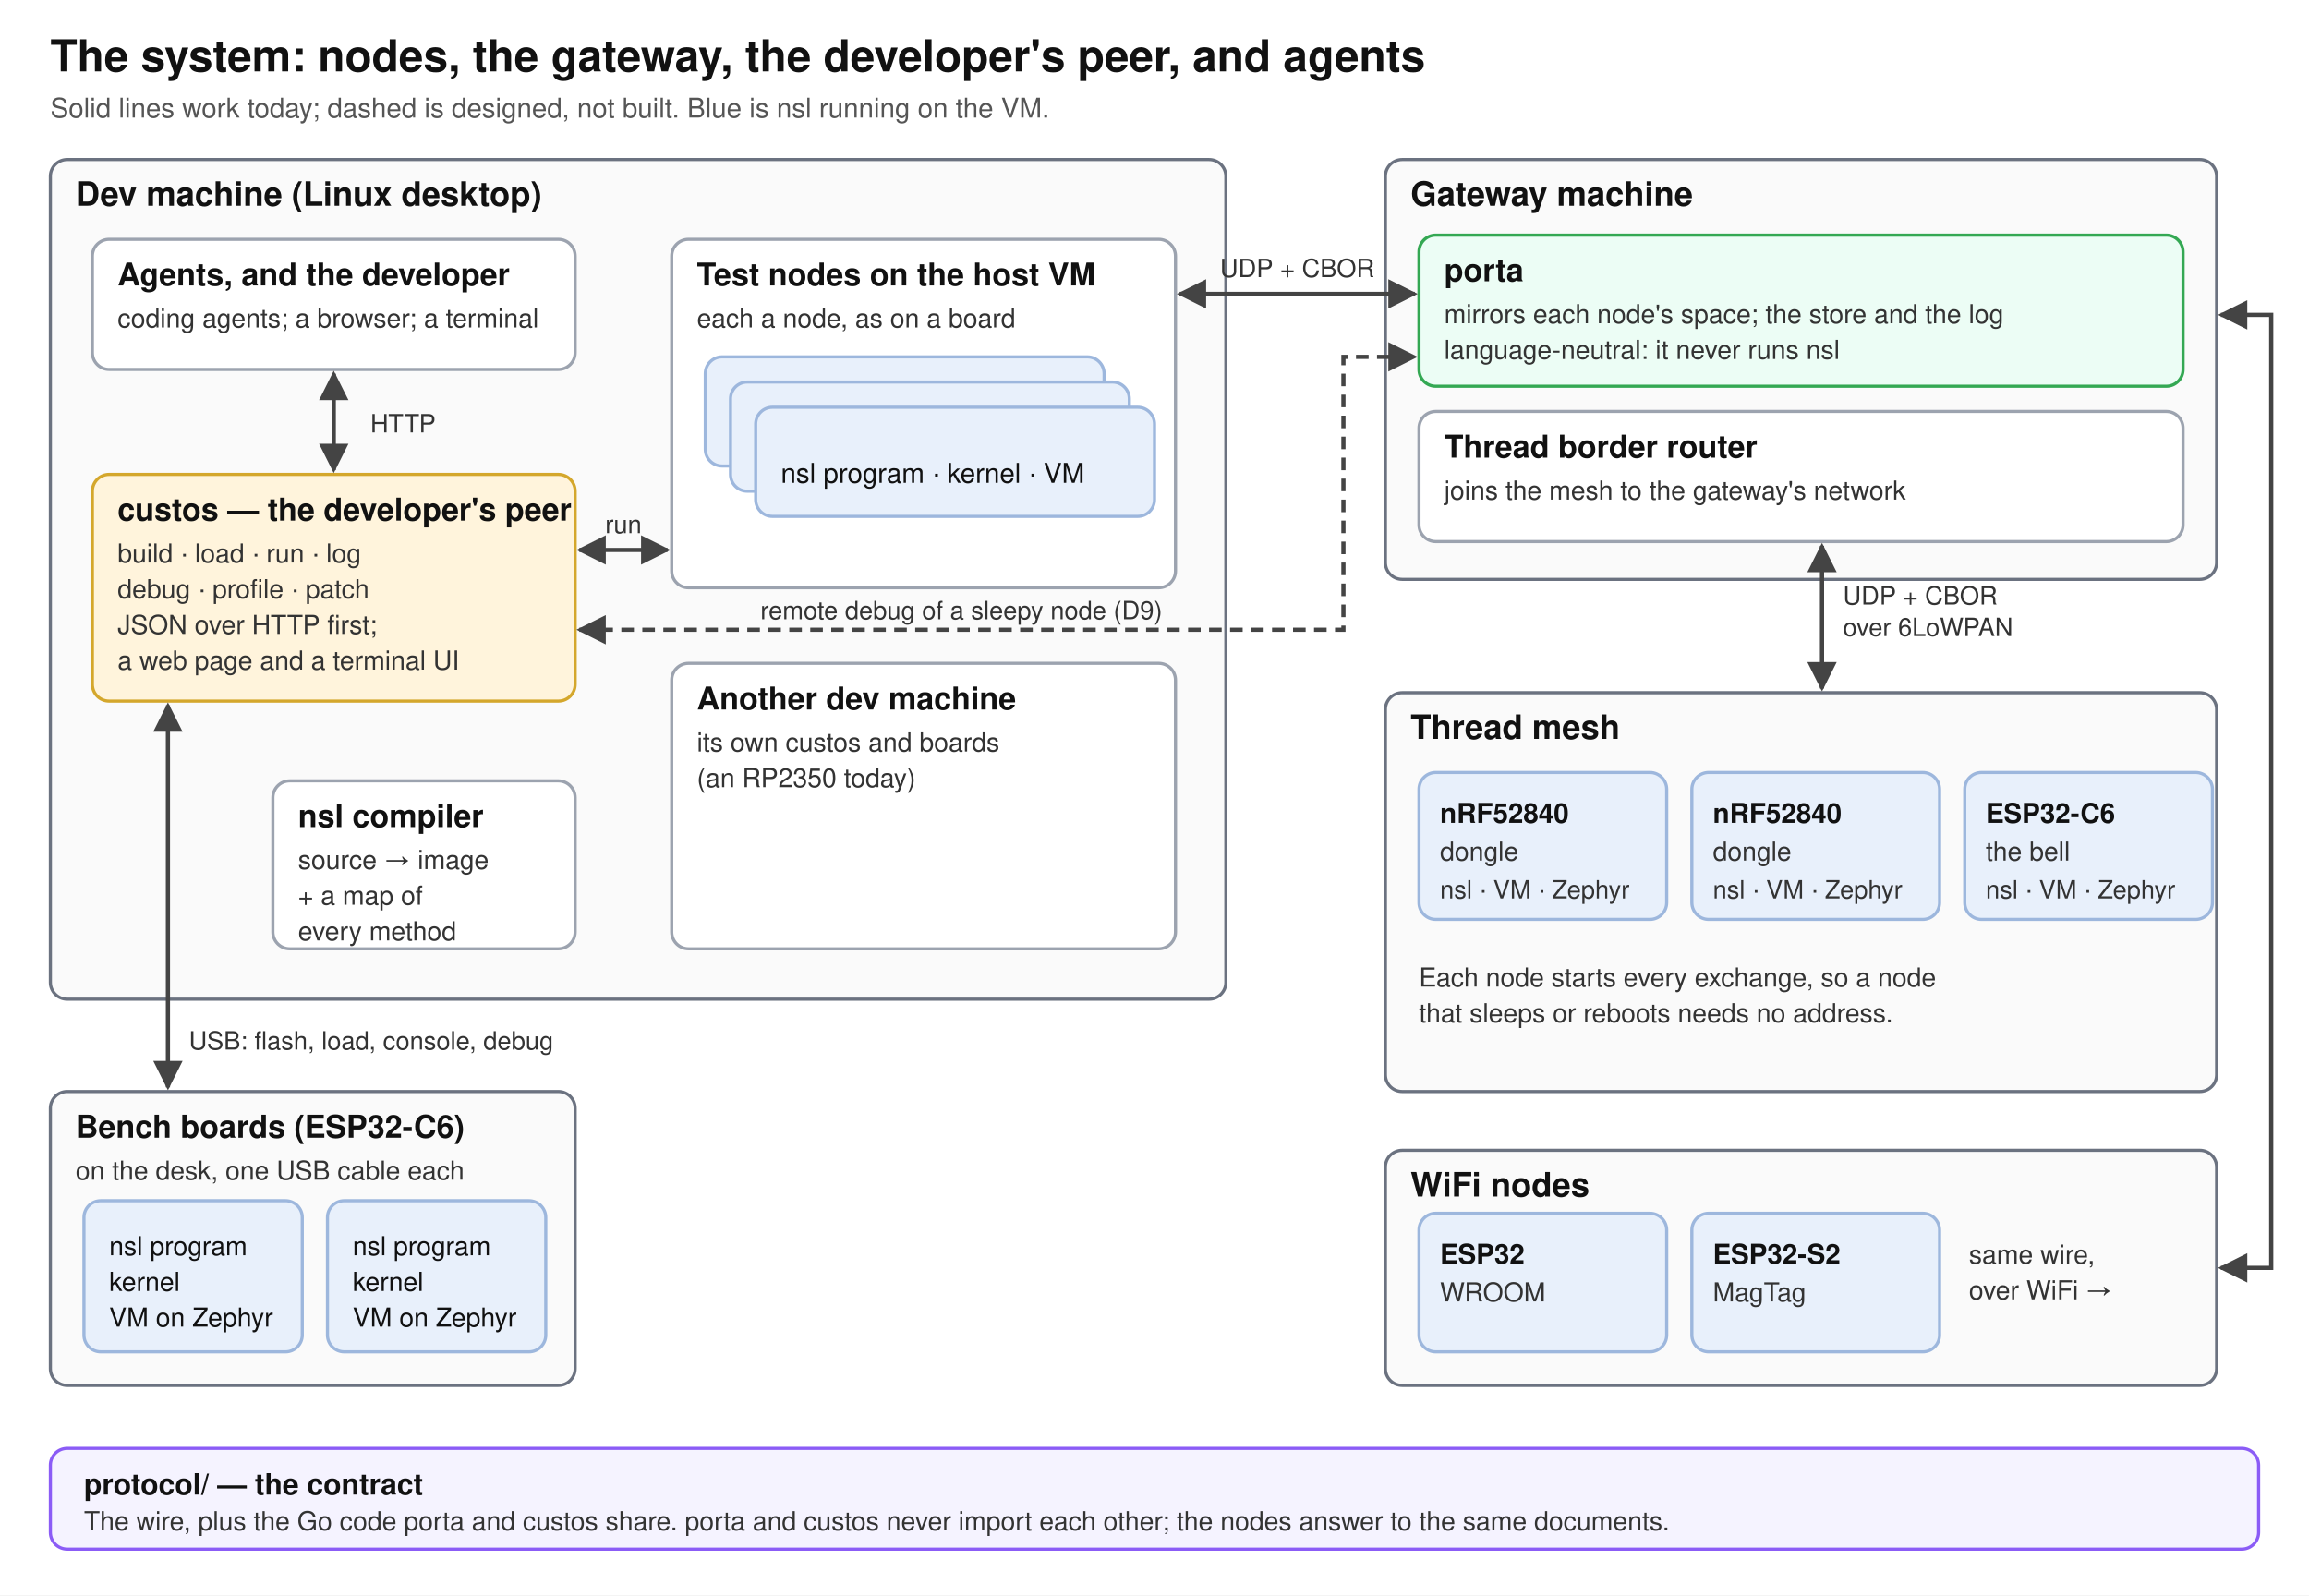
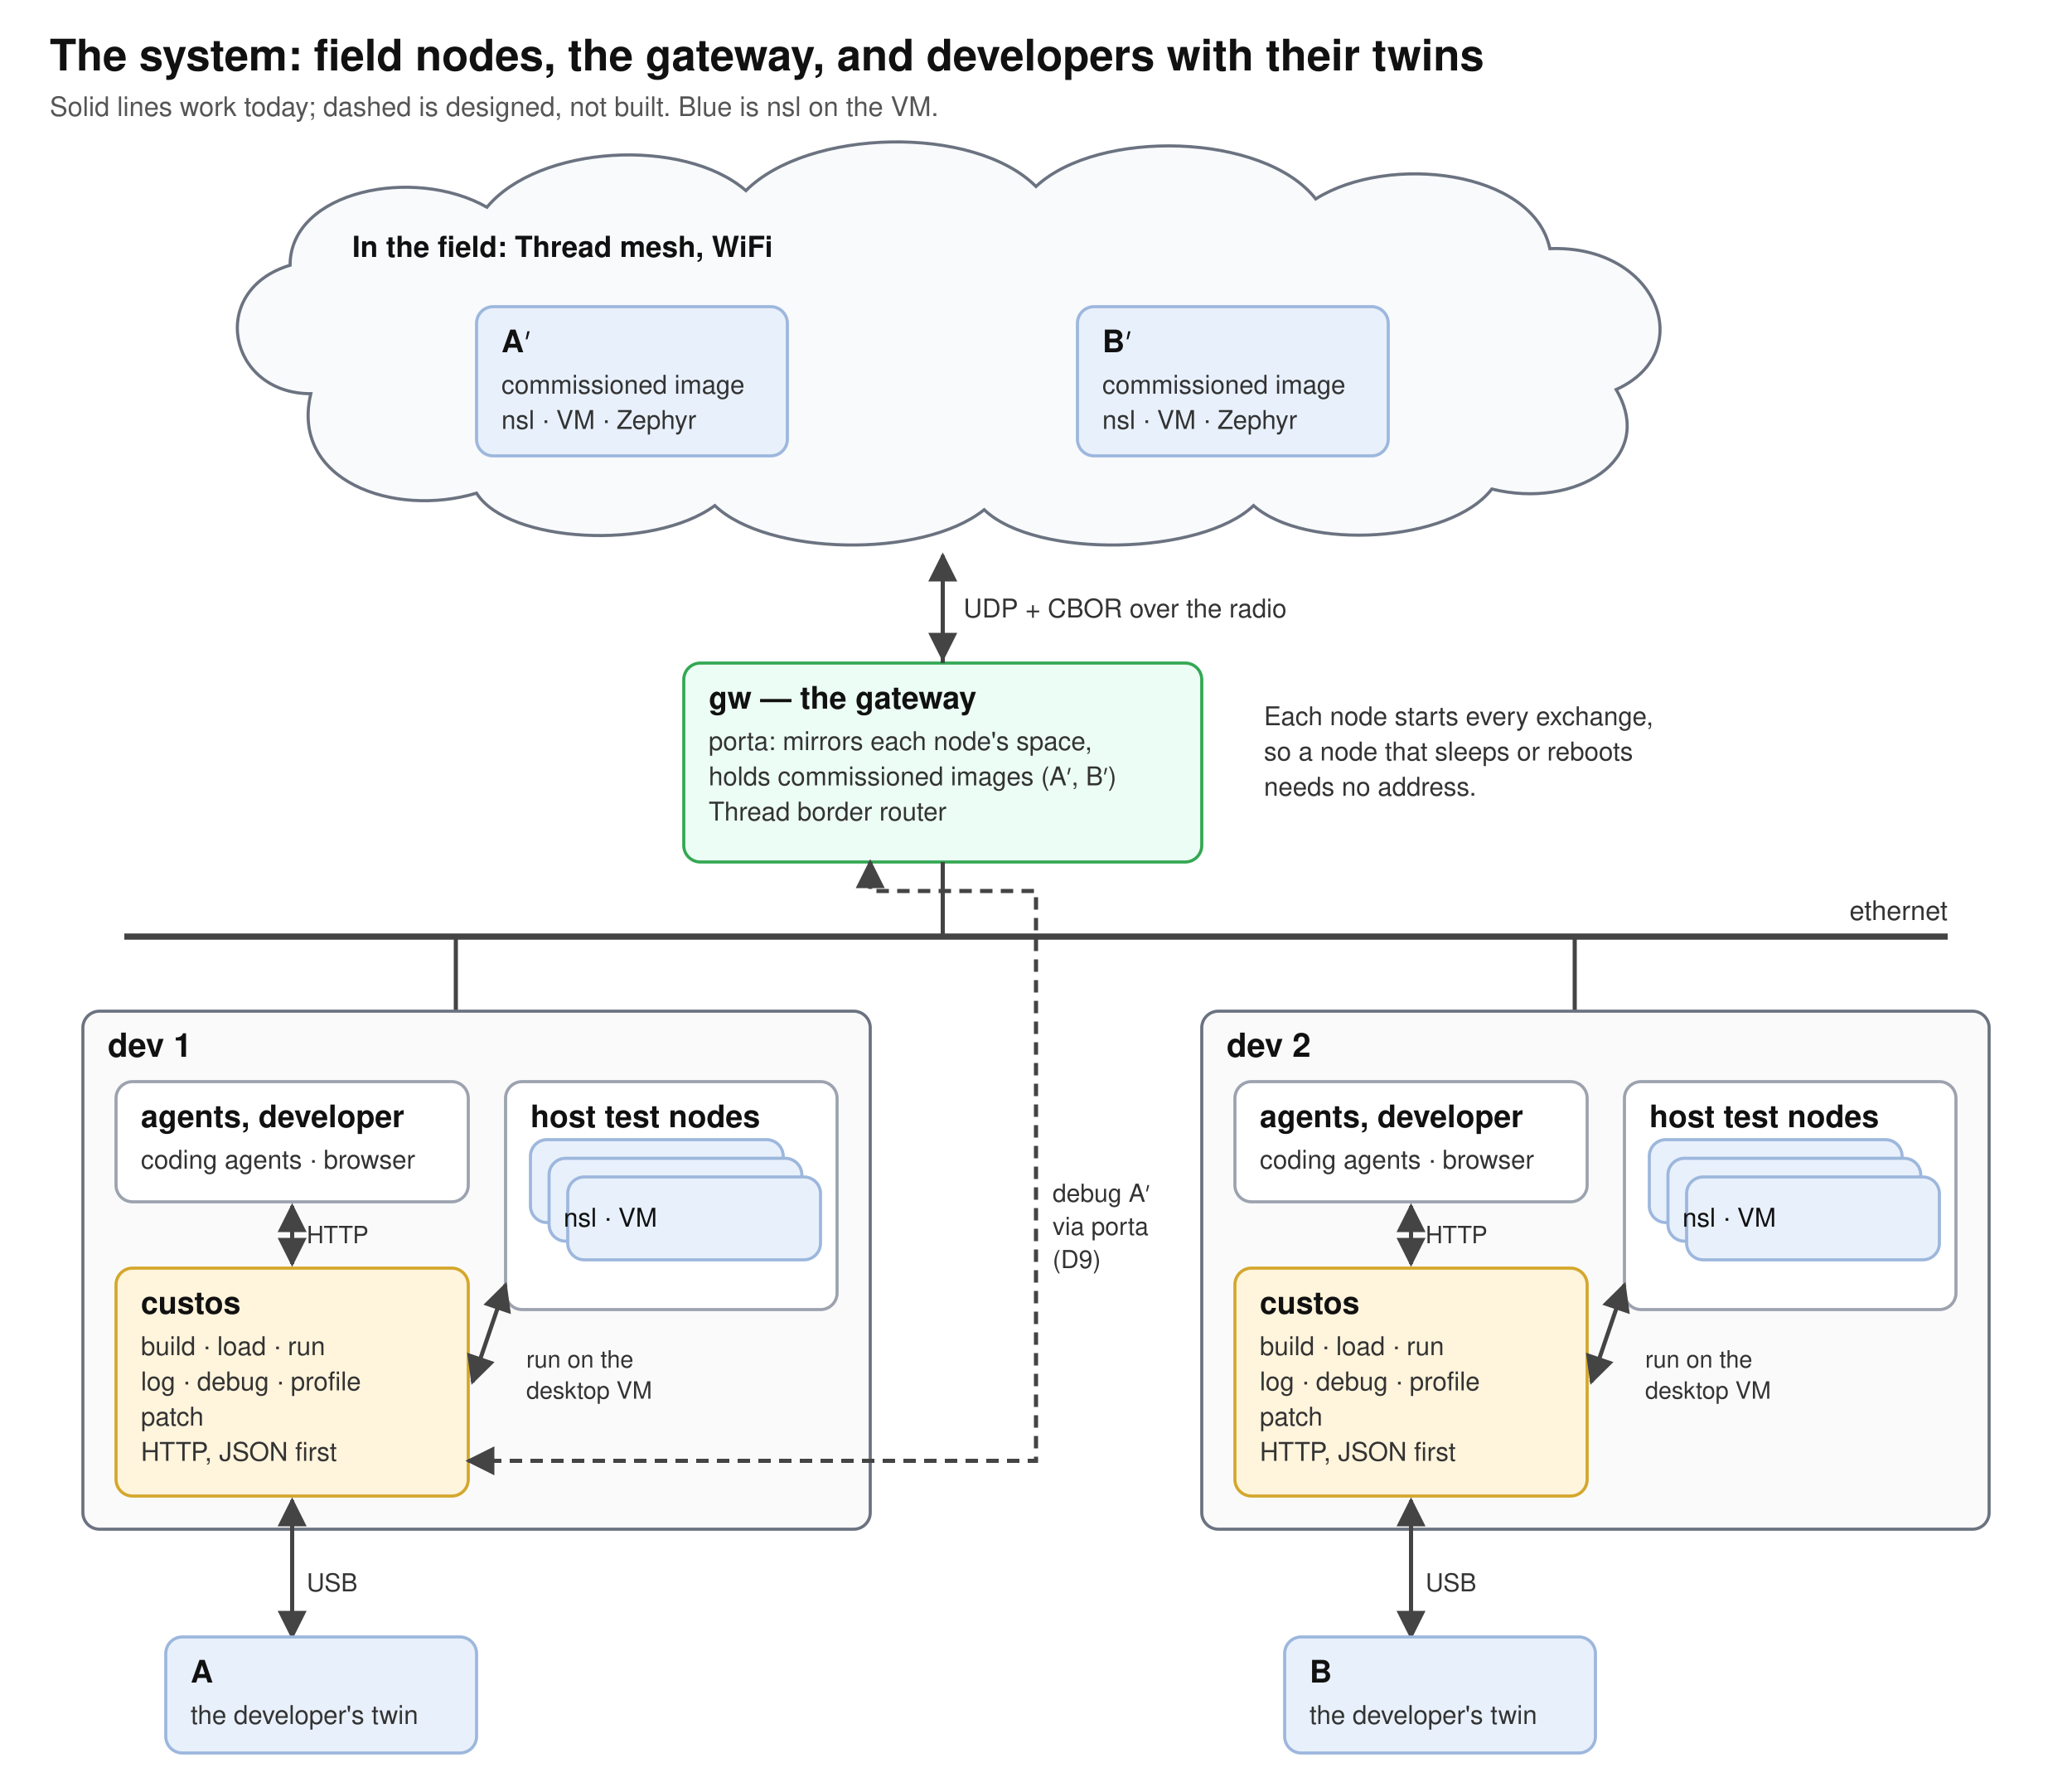
- <svg xmlns="http://www.w3.org/2000/svg" width="1100" height="760" viewBox="0 0 1100 760" font-family="Helvetica, Arial, sans-serif">
-   <rect width="1100" height="760" fill="#ffffff" />
+ <svg xmlns="http://www.w3.org/2000/svg" width="1000" height="860" viewBox="0 0 1000 860" font-family="Helvetica, Arial, sans-serif">
+   <rect width="1000" height="860" fill="#ffffff" />
  <defs>
    <marker id="a" viewBox="0 0 10 10" refX="9" refY="5" markerWidth="7" markerHeight="7" orient="auto-start-reverse">
      <path d="M0,0 L10,5 L0,10 z" fill="#444" />
    </marker>
  </defs>
-   <text x="24" y="34" font-size="21" font-weight="bold" fill="#111">The system: nodes, the gateway, the developer's peer, and agents</text>
-   <text x="24" y="56" font-size="13" fill="#555">Solid lines work today; dashed is designed, not built. Blue is nsl running on the VM.</text>
-   <rect x="24" y="76" width="560" height="400" rx="8" fill="#fafafa" stroke="#6b7280" stroke-width="1.5" />
-   <text x="36" y="98" font-size="16" font-weight="bold" fill="#111">Dev machine (Linux desktop)</text>
-   <rect x="44" y="114" width="230" height="62" rx="8" fill="#ffffff" stroke="#9ca3af" stroke-width="1.5" />
-   <text x="56" y="136" font-size="15" font-weight="bold" fill="#111">Agents, and the developer</text>
-   <text x="56" y="156" font-size="12.5" fill="#333">coding agents; a browser; a terminal</text>
-   <rect x="44" y="226" width="230" height="108" rx="8" fill="#fff4dc" stroke="#d4a72c" stroke-width="1.5" />
-   <text x="56" y="248" font-size="15" font-weight="bold" fill="#111">custos — the developer's peer</text>
-   <text x="56" y="268" font-size="12.5" fill="#333">build · load · run · log</text>
-   <text x="56" y="285" font-size="12.5" fill="#333">debug · profile · patch</text>
-   <text x="56" y="302" font-size="12.5" fill="#333">JSON over HTTP first;</text>
-   <text x="56" y="319" font-size="12.5" fill="#333">a web page and a terminal UI</text>
-   <rect x="130" y="372" width="144" height="80" rx="8" fill="#ffffff" stroke="#9ca3af" stroke-width="1.5" />
-   <text x="142" y="394" font-size="15" font-weight="bold" fill="#111">nsl compiler</text>
-   <text x="142" y="414" font-size="12.5" fill="#333">source → image</text>
-   <text x="142" y="431" font-size="12.5" fill="#333">+ a map of</text>
-   <text x="142" y="448" font-size="12.5" fill="#333">every method</text>
-   <polyline points="159,178 159,224" fill="none" stroke="#444" stroke-width="2" marker-start="url(#a)" marker-end="url(#a)" />
-   <text x="192" y="206" font-size="12" fill="#333" text-anchor="middle">HTTP</text>
-   <rect x="320" y="114" width="240" height="166" rx="8" fill="#ffffff" stroke="#9ca3af" stroke-width="1.5" />
-   <text x="332" y="136" font-size="15" font-weight="bold" fill="#111">Test nodes on the host VM</text>
-   <text x="332" y="156" font-size="12.5" fill="#333">each a node, as on a board</text>
-   <rect x="336" y="170" width="190" height="52" rx="8" fill="#e8f0fb" stroke="#9db7dd" stroke-width="1.5" />
-   <text x="348" y="192" font-size="15" font-weight="bold" fill="#111" />
-   <rect x="348" y="182" width="190" height="52" rx="8" fill="#e8f0fb" stroke="#9db7dd" stroke-width="1.5" />
-   <text x="360" y="204" font-size="15" font-weight="bold" fill="#111" />
-   <rect x="360" y="194" width="190" height="52" rx="8" fill="#e8f0fb" stroke="#9db7dd" stroke-width="1.5" />
-   <text x="372" y="216" font-size="15" font-weight="bold" fill="#111" />
-   <text x="372" y="230" font-size="13" fill="#111">nsl program · kernel · VM</text>
-   <polyline points="276,262 318,262" fill="none" stroke="#444" stroke-width="2" marker-start="url(#a)" marker-end="url(#a)" />
-   <text x="297" y="254" font-size="12" fill="#333" text-anchor="middle">run</text>
-   <rect x="320" y="316" width="240" height="136" rx="8" fill="#ffffff" stroke="#9ca3af" stroke-width="1.5" />
-   <text x="332" y="338" font-size="15" font-weight="bold" fill="#111">Another dev machine</text>
-   <text x="332" y="358" font-size="12.5" fill="#333">its own custos and boards</text>
-   <text x="332" y="375" font-size="12.5" fill="#333">(an RP2350 today)</text>
-   <rect x="24" y="520" width="250" height="140" rx="8" fill="#fafafa" stroke="#6b7280" stroke-width="1.5" />
-   <text x="36" y="542" font-size="15" font-weight="bold" fill="#111">Bench boards (ESP32-C6)</text>
-   <text x="36" y="562" font-size="12.5" fill="#333">on the desk, one USB cable each</text>
-   <rect x="40" y="572" width="104" height="72" rx="8" fill="#e8f0fb" stroke="#9db7dd" stroke-width="1.5" />
-   <text x="52" y="594" font-size="15" font-weight="bold" fill="#111" />
-   <rect x="156" y="572" width="104" height="72" rx="8" fill="#e8f0fb" stroke="#9db7dd" stroke-width="1.5" />
-   <text x="168" y="594" font-size="15" font-weight="bold" fill="#111" />
-   <text x="52" y="598" font-size="12.5" fill="#111">nsl program</text>
-   <text x="52" y="615" font-size="12.5" fill="#111">kernel</text>
-   <text x="52" y="632" font-size="12.5" fill="#111">VM on Zephyr</text>
-   <text x="168" y="598" font-size="12.5" fill="#111">nsl program</text>
-   <text x="168" y="615" font-size="12.5" fill="#111">kernel</text>
-   <text x="168" y="632" font-size="12.5" fill="#111">VM on Zephyr</text>
-   <polyline points="80,336 80,518" fill="none" stroke="#444" stroke-width="2" marker-start="url(#a)" marker-end="url(#a)" />
-   <text x="90" y="500" font-size="12" fill="#333" text-anchor="start">USB: flash, load, console, debug</text>
-   <rect x="660" y="76" width="396" height="200" rx="8" fill="#fafafa" stroke="#6b7280" stroke-width="1.5" />
-   <text x="672" y="98" font-size="16" font-weight="bold" fill="#111">Gateway machine</text>
-   <rect x="676" y="112" width="364" height="72" rx="8" fill="#ecfdf5" stroke="#34a853" stroke-width="1.5" />
-   <text x="688" y="134" font-size="15" font-weight="bold" fill="#111">porta</text>
-   <text x="688" y="154" font-size="12.5" fill="#333">mirrors each node's space; the store and the log</text>
-   <text x="688" y="171" font-size="12.5" fill="#333">language-neutral: it never runs nsl</text>
-   <rect x="676" y="196" width="364" height="62" rx="8" fill="#ffffff" stroke="#9ca3af" stroke-width="1.5" />
-   <text x="688" y="218" font-size="15" font-weight="bold" fill="#111">Thread border router</text>
-   <text x="688" y="238" font-size="12.5" fill="#333">joins the mesh to the gateway's network</text>
-   <polyline points="562,140 674,140" fill="none" stroke="#444" stroke-width="2" marker-start="url(#a)" marker-end="url(#a)" />
-   <text x="618" y="132" font-size="12" fill="#333" text-anchor="middle">UDP + CBOR</text>
-   <polyline points="276,300 640,300 640,170 674,170" fill="none" stroke="#444" stroke-width="2" stroke-dasharray="6 4" marker-start="url(#a)" marker-end="url(#a)" />
-   <text x="458" y="295" font-size="12" fill="#333" text-anchor="middle">remote debug of a sleepy node (D9)</text>
-   <rect x="660" y="330" width="396" height="190" rx="8" fill="#fafafa" stroke="#6b7280" stroke-width="1.5" />
-   <text x="672" y="352" font-size="16" font-weight="bold" fill="#111">Thread mesh</text>
-   <rect x="676" y="368" width="118" height="70" rx="8" fill="#e8f0fb" stroke="#9db7dd" stroke-width="1.5" />
-   <text x="688" y="390" font-size="15" font-weight="bold" fill="#111" />
-   <text x="686" y="392" font-size="13" font-weight="bold" fill="#111">nRF52840</text>
-   <text x="686" y="410" font-size="12.5" fill="#333">dongle</text>
-   <text x="686" y="428" font-size="12" fill="#333">nsl · VM · Zephyr</text>
-   <rect x="806" y="368" width="118" height="70" rx="8" fill="#e8f0fb" stroke="#9db7dd" stroke-width="1.5" />
-   <text x="818" y="390" font-size="15" font-weight="bold" fill="#111" />
-   <text x="816" y="392" font-size="13" font-weight="bold" fill="#111">nRF52840</text>
-   <text x="816" y="410" font-size="12.5" fill="#333">dongle</text>
-   <text x="816" y="428" font-size="12" fill="#333">nsl · VM · Zephyr</text>
-   <rect x="936" y="368" width="118" height="70" rx="8" fill="#e8f0fb" stroke="#9db7dd" stroke-width="1.5" />
-   <text x="948" y="390" font-size="15" font-weight="bold" fill="#111" />
-   <text x="946" y="392" font-size="13" font-weight="bold" fill="#111">ESP32-C6</text>
-   <text x="946" y="410" font-size="12.5" fill="#333">the bell</text>
-   <text x="946" y="428" font-size="12" fill="#333">nsl · VM · Zephyr</text>
-   <text x="676" y="470" font-size="12.5" fill="#333">Each node starts every exchange, so a node</text>
-   <text x="676" y="487" font-size="12.5" fill="#333">that sleeps or reboots needs no address.</text>
-   <polyline points="868,328 868,260" fill="none" stroke="#444" stroke-width="2" marker-start="url(#a)" marker-end="url(#a)" />
-   <text x="878" y="288" font-size="12" fill="#333" text-anchor="start">UDP + CBOR</text>
-   <text x="878" y="303" font-size="12" fill="#333" text-anchor="start">over 6LoWPAN</text>
-   <rect x="660" y="548" width="396" height="112" rx="8" fill="#fafafa" stroke="#6b7280" stroke-width="1.5" />
-   <text x="672" y="570" font-size="16" font-weight="bold" fill="#111">WiFi nodes</text>
-   <rect x="676" y="578" width="118" height="66" rx="8" fill="#e8f0fb" stroke="#9db7dd" stroke-width="1.5" />
-   <text x="688" y="600" font-size="15" font-weight="bold" fill="#111" />
-   <text x="686" y="602" font-size="13" font-weight="bold" fill="#111">ESP32</text>
-   <text x="686" y="620" font-size="12.5" fill="#333">WROOM</text>
-   <rect x="806" y="578" width="118" height="66" rx="8" fill="#e8f0fb" stroke="#9db7dd" stroke-width="1.5" />
-   <text x="818" y="600" font-size="15" font-weight="bold" fill="#111" />
-   <text x="816" y="602" font-size="13" font-weight="bold" fill="#111">ESP32-S2</text>
-   <text x="816" y="620" font-size="12.5" fill="#333">MagTag</text>
-   <polyline points="1058,604 1082,604 1082,150 1058,150" fill="none" stroke="#444" stroke-width="2" marker-start="url(#a)" marker-end="url(#a)" />
-   <text x="938" y="602" font-size="12.5" fill="#333">same wire,</text>
-   <text x="938" y="619" font-size="12.5" fill="#333">over WiFi →</text>
-   <rect x="24" y="690" width="1052" height="48" rx="8" fill="#f5f3ff" stroke="#8b5cf6" stroke-width="1.5" />
-   <text x="40" y="712" font-size="14" font-weight="bold" fill="#111">protocol/ — the contract</text>
-   <text x="40" y="729" font-size="12.5" fill="#333">The wire, plus the Go code porta and custos share. porta and custos never import each other; the nodes answer to the same documents.</text>
+   <text x="24" y="34" font-size="21" font-weight="bold" fill="#111">The system: field nodes, the gateway, and developers with their twins</text>
+   <text x="24" y="56" font-size="13" fill="#555">Solid lines work today; dashed is designed, not built. Blue is nsl on the VM.</text>
+   <path d="M150,190 C110,190 100,140 140,128 C140,92 200,80 235,100 C260,70 330,66 360,92 C390,62 470,60 500,90 C530,62 610,64 635,96 C670,74 740,82 748,120 C800,118 820,170 780,188 C800,222 760,246 720,236 C700,262 630,266 605,244 C580,268 500,270 475,246 C445,270 370,268 345,244 C315,266 245,262 230,238 C190,250 140,232 150,190 Z" fill="#f8fafc" stroke="#6b7280" stroke-width="1.5" />
+   <text x="170" y="124" font-size="14" fill="#111" text-anchor="start" font-weight="bold">In the field: Thread mesh, WiFi</text>
+   <rect x="230" y="148" width="150" height="72" rx="8" fill="#e8f0fb" stroke="#9db7dd" stroke-width="1.5" />
+   <text x="242" y="170" font-size="15" font-weight="bold" fill="#111">A′</text>
+   <text x="242" y="190" font-size="12.5" fill="#333">commissioned image</text>
+   <text x="242" y="207" font-size="12.5" fill="#333">nsl · VM · Zephyr</text>
+   <rect x="520" y="148" width="150" height="72" rx="8" fill="#e8f0fb" stroke="#9db7dd" stroke-width="1.5" />
+   <text x="532" y="170" font-size="15" font-weight="bold" fill="#111">B′</text>
+   <text x="532" y="190" font-size="12.5" fill="#333">commissioned image</text>
+   <text x="532" y="207" font-size="12.5" fill="#333">nsl · VM · Zephyr</text>
+   <text x="610" y="350" font-size="12.5" fill="#333" text-anchor="start" font-weight="normal">Each node starts every exchange,</text>
+   <text x="610" y="367" font-size="12.5" fill="#333" text-anchor="start" font-weight="normal">so a node that sleeps or reboots</text>
+   <text x="610" y="384" font-size="12.5" fill="#333" text-anchor="start" font-weight="normal">needs no address.</text>
+   <polyline points="455,268 455,318" fill="none" stroke="#444" stroke-width="2" marker-start="url(#a)" marker-end="url(#a)" />
+   <text x="465" y="298" font-size="12.5" fill="#333" text-anchor="start" font-weight="normal">UDP + CBOR over the radio</text>
+   <rect x="330" y="320" width="250" height="96" rx="8" fill="#ecfdf5" stroke="#34a853" stroke-width="1.5" />
+   <text x="342" y="342" font-size="15" font-weight="bold" fill="#111">gw — the gateway</text>
+   <text x="342" y="362" font-size="12.5" fill="#333">porta: mirrors each node's space,</text>
+   <text x="342" y="379" font-size="12.5" fill="#333">holds commissioned images (A′, B′)</text>
+   <text x="342" y="396" font-size="12.5" fill="#333">Thread border router</text>
+   <path d="M455,320 L455,306" stroke="#444" stroke-width="2" />
+   <polyline points="455,416 455,452" fill="none" stroke="#444" stroke-width="2" />
+   <line x1="60" y1="452" x2="940" y2="452" stroke="#444" stroke-width="3" />
+   <text x="940" y="444" font-size="13" fill="#333" text-anchor="end" font-weight="normal">ethernet</text>
+   <polyline points="220,452 220,488" fill="none" stroke="#444" stroke-width="2" />
+   <rect x="40" y="488" width="380" height="250" rx="8" fill="#fafafa" stroke="#6b7280" stroke-width="1.5" />
+   <text x="52" y="510" font-size="16" font-weight="bold" fill="#111">dev 1</text>
+   <rect x="56" y="522" width="170" height="58" rx="8" fill="#ffffff" stroke="#9ca3af" stroke-width="1.5" />
+   <text x="68" y="544" font-size="15" font-weight="bold" fill="#111">agents, developer</text>
+   <text x="68" y="564" font-size="12.5" fill="#333">coding agents · browser</text>
+   <rect x="56" y="612" width="170" height="110" rx="8" fill="#fff4dc" stroke="#d4a72c" stroke-width="1.5" />
+   <text x="68" y="634" font-size="15" font-weight="bold" fill="#111">custos</text>
+   <text x="68" y="654" font-size="12.5" fill="#333">build · load · run</text>
+   <text x="68" y="671" font-size="12.5" fill="#333">log · debug · profile</text>
+   <text x="68" y="688" font-size="12.5" fill="#333">patch</text>
+   <text x="68" y="705" font-size="12.5" fill="#333">HTTP, JSON first</text>
+   <polyline points="141,582 141,610" fill="none" stroke="#444" stroke-width="2" marker-start="url(#a)" marker-end="url(#a)" />
+   <text x="148" y="600" font-size="11.5" fill="#333" text-anchor="start" font-weight="normal">HTTP</text>
+   <rect x="244" y="522" width="160" height="110" rx="8" fill="#ffffff" stroke="#9ca3af" stroke-width="1.5" />
+   <text x="256" y="544" font-size="15" font-weight="bold" fill="#111">host test nodes</text>
+   <rect x="256" y="550" width="122" height="40" rx="8" fill="#e8f0fb" stroke="#9db7dd" stroke-width="1.5" />
+   <rect x="265" y="559" width="122" height="40" rx="8" fill="#e8f0fb" stroke="#9db7dd" stroke-width="1.5" />
+   <rect x="274" y="568" width="122" height="40" rx="8" fill="#e8f0fb" stroke="#9db7dd" stroke-width="1.5" />
+   <text x="272" y="592" font-size="12.5" fill="#111" text-anchor="start" font-weight="normal">nsl · VM</text>
+   <polyline points="228,667 244,620" fill="none" stroke="#444" stroke-width="2" marker-start="url(#a)" marker-end="url(#a)" />
+   <text x="254" y="660" font-size="11.5" fill="#333" text-anchor="start" font-weight="normal">run on the</text>
+   <text x="254" y="675" font-size="11.5" fill="#333" text-anchor="start" font-weight="normal">desktop VM</text>
+   <polyline points="141,724 141,790" fill="none" stroke="#444" stroke-width="2" marker-start="url(#a)" marker-end="url(#a)" />
+   <text x="148" y="768" font-size="12" fill="#333" text-anchor="start" font-weight="normal">USB</text>
+   <rect x="80" y="790" width="150" height="56" rx="8" fill="#e8f0fb" stroke="#9db7dd" stroke-width="1.5" />
+   <text x="92" y="812" font-size="15" font-weight="bold" fill="#111">A</text>
+   <text x="92" y="832" font-size="12.5" fill="#333">the developer's twin</text>
+   <polyline points="760,452 760,488" fill="none" stroke="#444" stroke-width="2" />
+   <rect x="580" y="488" width="380" height="250" rx="8" fill="#fafafa" stroke="#6b7280" stroke-width="1.5" />
+   <text x="592" y="510" font-size="16" font-weight="bold" fill="#111">dev 2</text>
+   <rect x="596" y="522" width="170" height="58" rx="8" fill="#ffffff" stroke="#9ca3af" stroke-width="1.5" />
+   <text x="608" y="544" font-size="15" font-weight="bold" fill="#111">agents, developer</text>
+   <text x="608" y="564" font-size="12.5" fill="#333">coding agents · browser</text>
+   <rect x="596" y="612" width="170" height="110" rx="8" fill="#fff4dc" stroke="#d4a72c" stroke-width="1.5" />
+   <text x="608" y="634" font-size="15" font-weight="bold" fill="#111">custos</text>
+   <text x="608" y="654" font-size="12.5" fill="#333">build · load · run</text>
+   <text x="608" y="671" font-size="12.5" fill="#333">log · debug · profile</text>
+   <text x="608" y="688" font-size="12.5" fill="#333">patch</text>
+   <text x="608" y="705" font-size="12.5" fill="#333">HTTP, JSON first</text>
+   <polyline points="681,582 681,610" fill="none" stroke="#444" stroke-width="2" marker-start="url(#a)" marker-end="url(#a)" />
+   <text x="688" y="600" font-size="11.5" fill="#333" text-anchor="start" font-weight="normal">HTTP</text>
+   <rect x="784" y="522" width="160" height="110" rx="8" fill="#ffffff" stroke="#9ca3af" stroke-width="1.5" />
+   <text x="796" y="544" font-size="15" font-weight="bold" fill="#111">host test nodes</text>
+   <rect x="796" y="550" width="122" height="40" rx="8" fill="#e8f0fb" stroke="#9db7dd" stroke-width="1.5" />
+   <rect x="805" y="559" width="122" height="40" rx="8" fill="#e8f0fb" stroke="#9db7dd" stroke-width="1.5" />
+   <rect x="814" y="568" width="122" height="40" rx="8" fill="#e8f0fb" stroke="#9db7dd" stroke-width="1.5" />
+   <text x="812" y="592" font-size="12.5" fill="#111" text-anchor="start" font-weight="normal">nsl · VM</text>
+   <polyline points="768,667 784,620" fill="none" stroke="#444" stroke-width="2" marker-start="url(#a)" marker-end="url(#a)" />
+   <text x="794" y="660" font-size="11.5" fill="#333" text-anchor="start" font-weight="normal">run on the</text>
+   <text x="794" y="675" font-size="11.5" fill="#333" text-anchor="start" font-weight="normal">desktop VM</text>
+   <polyline points="681,724 681,790" fill="none" stroke="#444" stroke-width="2" marker-start="url(#a)" marker-end="url(#a)" />
+   <text x="688" y="768" font-size="12" fill="#333" text-anchor="start" font-weight="normal">USB</text>
+   <rect x="620" y="790" width="150" height="56" rx="8" fill="#e8f0fb" stroke="#9db7dd" stroke-width="1.5" />
+   <text x="632" y="812" font-size="15" font-weight="bold" fill="#111">B</text>
+   <text x="632" y="832" font-size="12.5" fill="#333">the developer's twin</text>
+   <polyline points="226,705 500,705 500,430 420,430 420,416" fill="none" stroke="#444" stroke-width="2" stroke-dasharray="6 4" marker-start="url(#a)" marker-end="url(#a)" />
+   <text x="508" y="580" font-size="12" fill="#333" text-anchor="start" font-weight="normal">debug A′</text>
+   <text x="508" y="596" font-size="12" fill="#333" text-anchor="start" font-weight="normal">via porta</text>
+   <text x="508" y="612" font-size="12" fill="#333" text-anchor="start" font-weight="normal">(D9)</text>
</svg>
